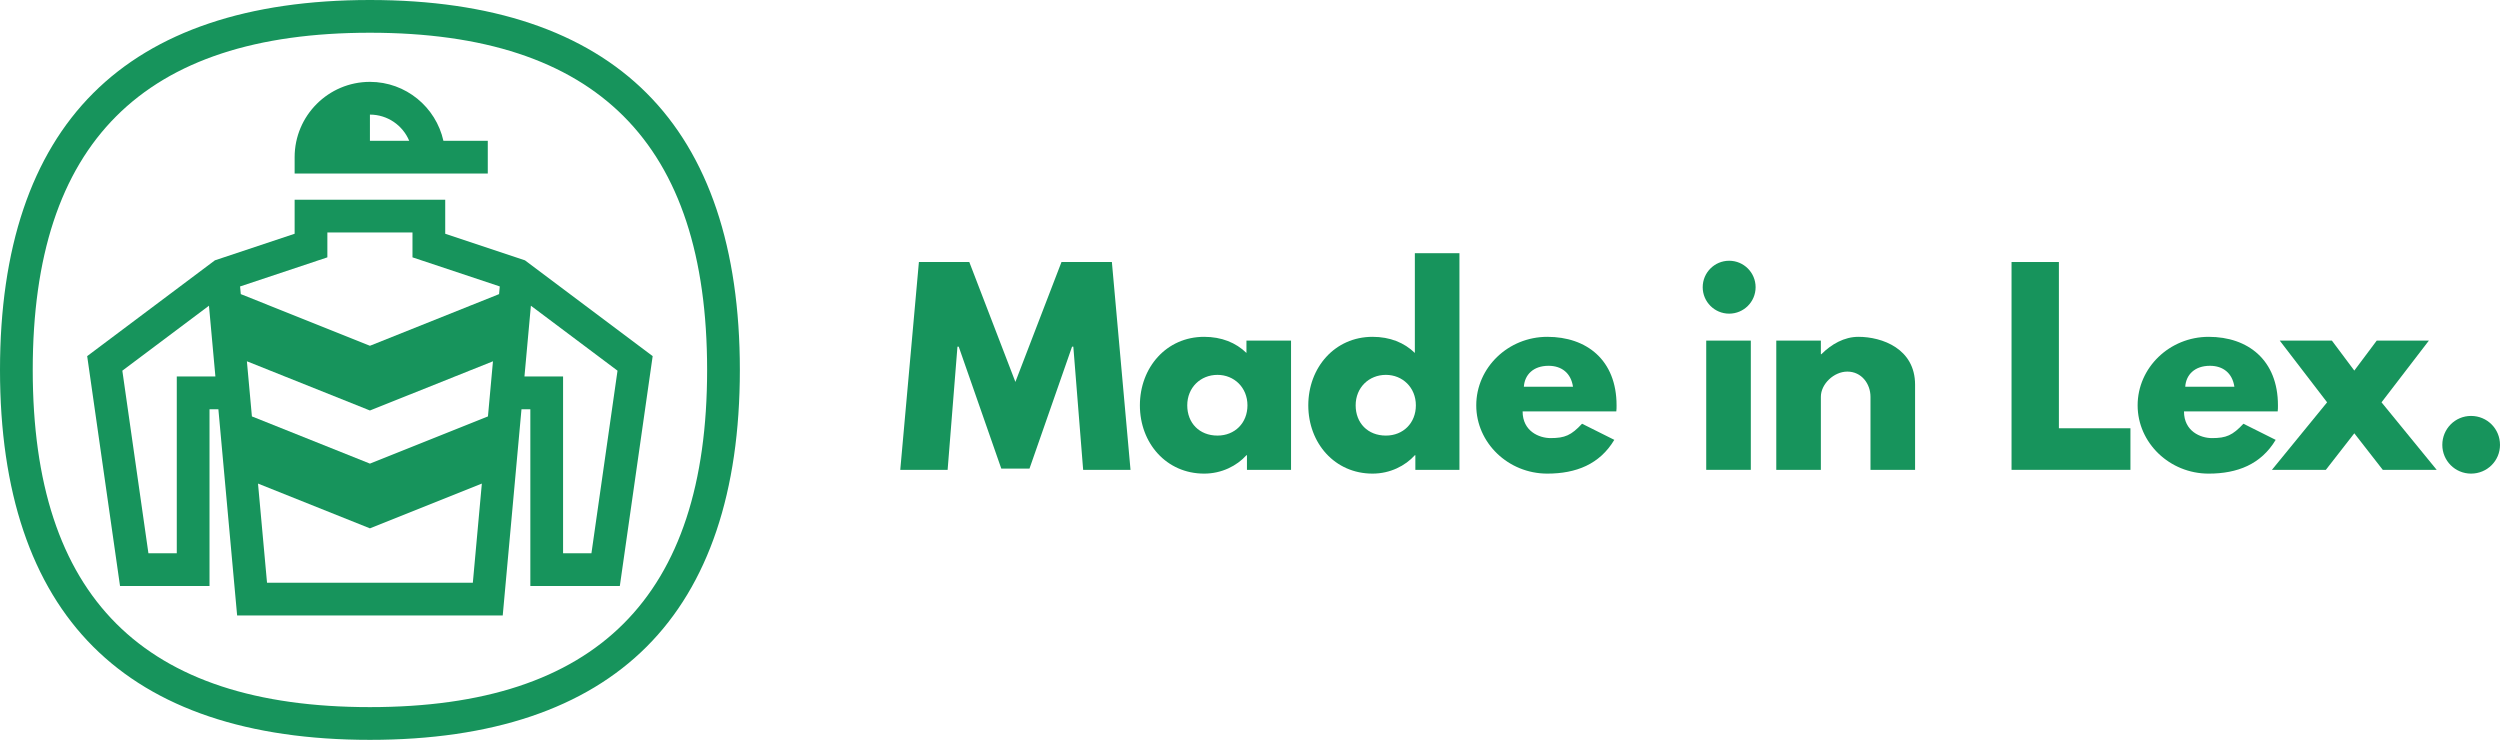
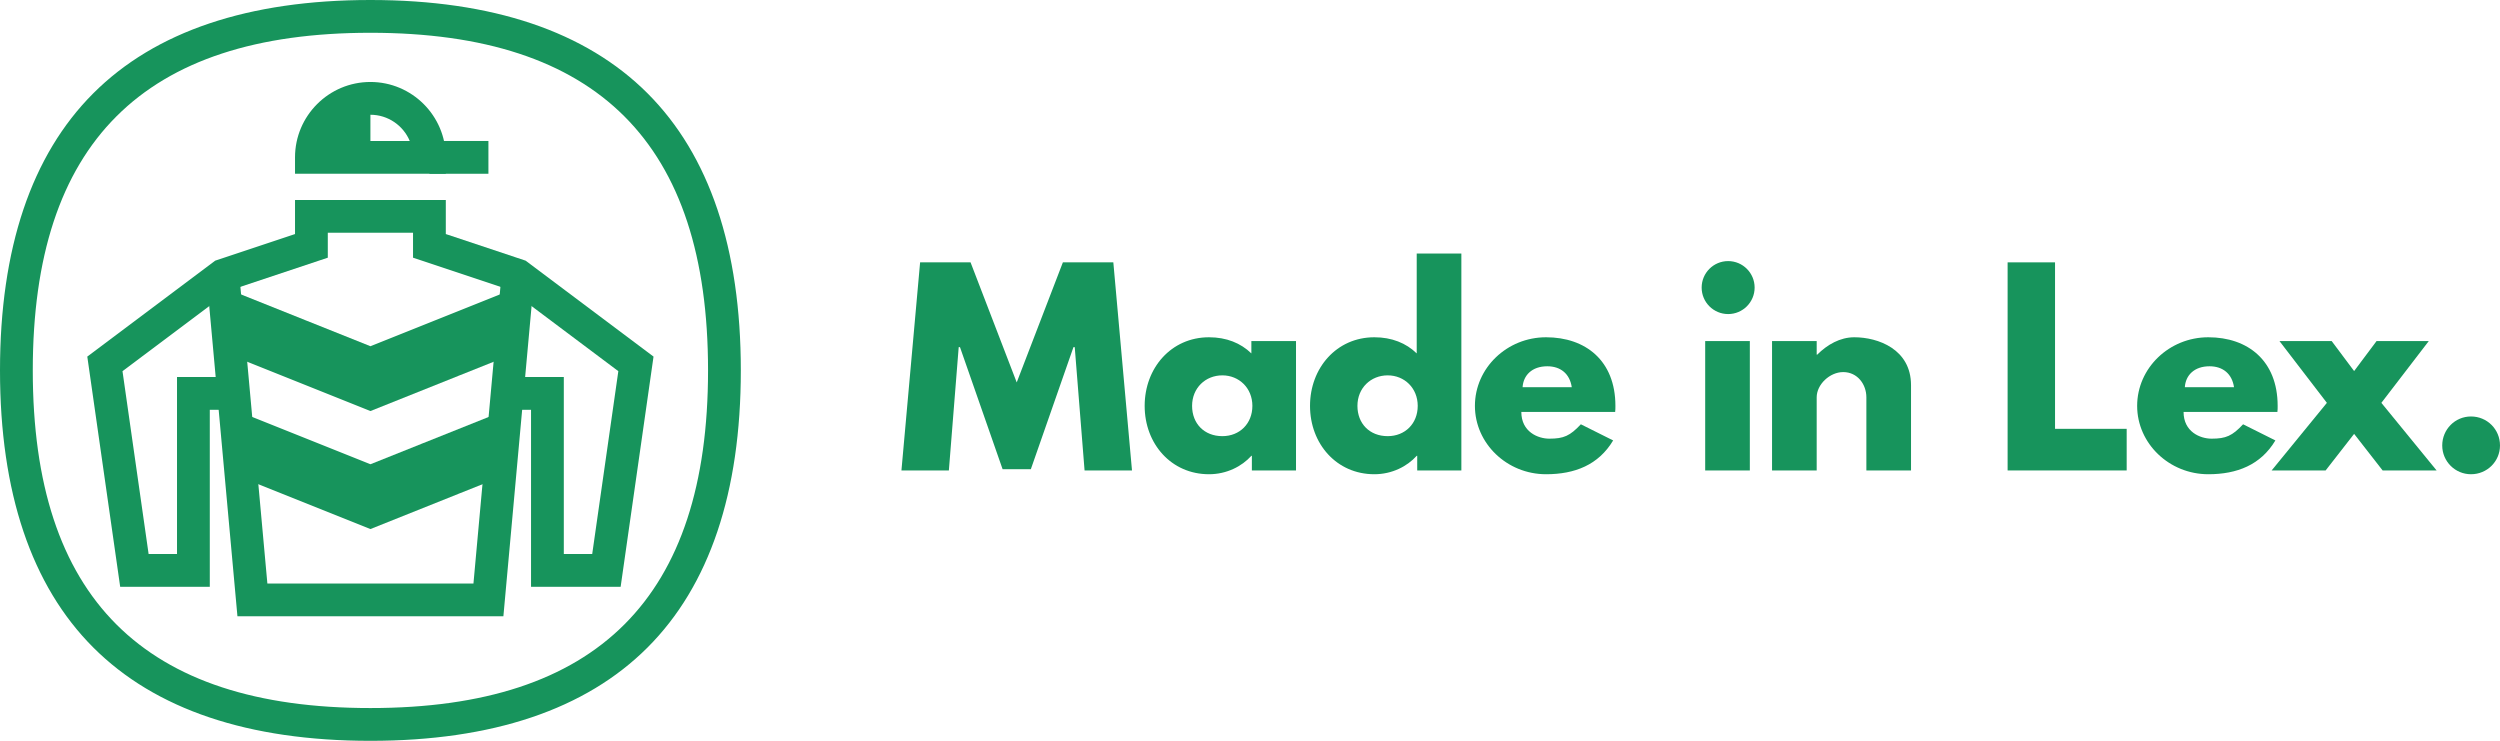
- <svg xmlns="http://www.w3.org/2000/svg" version="1.1" id="Layer_1" x="0px" y="0px" width="763.664px" height="226px" viewBox="0 0 763.664 226" enable-background="new 0 0 763.664 226" xml:space="preserve">
+ <svg xmlns="http://www.w3.org/2000/svg" version="1.1" id="Layer_1" x="0px" y="0px" width="762.663px" height="226px" viewBox="14.037 -154.007 762.663 226" enable-background="new 14.037 -154.007 762.663 226" xml:space="preserve">
  <g>
-     <path fill="#17945C" d="M113,0C75.794,0,47.352,9.577,28.464,28.464C9.576,47.351,0,75.794,0,113s9.577,65.646,28.464,84.535   C47.351,216.423,75.794,226,113,226s65.648-9.577,84.536-28.465C216.424,178.646,226,150.206,226,113s-9.577-65.648-28.464-84.536   C178.649,9.576,150.206,0,113,0z M113,216c-69.309,0-103-33.691-103-103C10,43.691,43.691,10,113,10s103,33.691,103,103   C216,182.309,182.309,216,113,216z" />
-     <path fill="#17945C" d="M136,71.403V61.007H90v10.396L65.649,79.52l-39.018,29.263l10.032,70.224H64v-54h2.707l5.728,63h81.132   l5.728-63H162v54h27.336l10.032-70.224L160.351,79.52L136,71.403z M149.053,127.2L113,141.622L76.947,127.2l-1.531-16.842   L113,125.393l37.584-15.034L149.053,127.2z M100,78.611v-7.604h26v7.604l26.662,8.887l-0.213,2.344L113,105.622l-39.449-15.78   l-0.213-2.344L100,78.611z M54,115.007v54h-8.664l-7.968-55.776l26.463-19.847l1.966,21.624L54,115.007L54,115.007z    M81.566,178.007l-2.753-30.289L113,161.393l34.188-13.677l-2.753,30.291H81.566z M180.664,169.007H172v-54h-11.798l1.966-21.624   l26.463,19.847L180.664,169.007z" />
-     <path fill="#17945C" d="M136,53.007h13v-10h-13.554c-2.29-10.285-11.481-18-22.446-18c-12.682,0-23,10.318-23,23v5h41H136z    M113,43.007v-8c5.397,0,10.037,3.306,12,8H113z" />
-     <polygon fill="#17945C" points="324.249,80.035 310.167,116.663 296.085,80.035 280.694,80.035 275,143.52 289.467,143.52    292.469,105.89 292.854,105.89 305.857,143.134 314.476,143.134 327.479,105.89 327.864,105.89 330.866,143.52 345.333,143.52    339.639,80.035  " />
-     <path fill="#17945C" d="M380.747,107.814c-3.231-3.155-7.618-4.925-12.928-4.925c-11.542,0-19.622,9.388-19.622,20.929   c0,11.543,8.08,20.854,19.622,20.854c5.387,0,10.004-2.385,12.928-5.616h0.154v4.463h13.466v-39.477h-13.62V107.814z    M371.898,133.055c-5.542,0-9.234-3.849-9.234-9.234c0-5.463,4.078-9.312,9.234-9.312c5.077,0,9.156,3.849,9.156,9.312   C381.056,129.206,377.207,133.055,371.898,133.055z" />
-     <path fill="#17945C" d="M432.189,107.814c-3.23-3.155-7.617-4.925-12.929-4.925c-11.541,0-19.621,9.388-19.621,20.929   c0,11.543,8.08,20.854,19.621,20.854c5.389,0,10.005-2.385,12.929-5.616h0.154v4.463h13.466V77.341h-13.62V107.814z    M423.341,133.055c-5.541,0-9.233-3.849-9.233-9.234c0-5.463,4.077-9.312,9.233-9.312c5.079,0,9.158,3.849,9.158,9.312   C432.499,129.206,428.651,133.055,423.341,133.055z" />
-     <path fill="#17945C" d="M472.646,102.889c-11.929,0-21.7,9.388-21.7,20.929c0,11.466,9.771,20.854,21.7,20.854   c8.771,0,16.005-2.848,20.468-10.312l-9.851-4.926c-3.31,3.541-5.231,4.388-9.618,4.388c-3.463,0-8.54-2.078-8.54-8.156h28.623   c0.078-0.463,0.078-1.31,0.078-1.849C493.808,109.969,484.649,102.889,472.646,102.889z M465.49,118.125   c0.229-3.616,2.848-6.387,7.541-6.387c4.001,0,6.848,2.231,7.463,6.387H465.49z" />
-     <circle fill="#17945C" cx="528.197" cy="87.73" r="8.08" />
-     <rect x="521.194" y="104.043" fill="#17945C" width="13.62" height="39.477" />
-     <path fill="#17945C" d="M567.678,102.889c-4.31,0-8.232,2.231-11.312,5.31h-0.154v-4.156h-13.62v39.477h13.62v-22.315   c0-3.925,4.002-7.695,8.08-7.695c4.386,0,7.078,3.771,7.078,7.695v22.315h13.621v-26.01   C584.991,106.505,574.91,102.889,567.678,102.889z" />
-     <polygon fill="#17945C" points="628.922,80.035 614.456,80.035 614.456,143.52 650.777,143.52 650.777,130.82 628.922,130.82  " />
-     <path fill="#17945C" d="M685.291,129.438c-3.308,3.539-5.231,4.387-9.618,4.387c-3.463,0-8.541-2.078-8.541-8.156h28.625   c0.077-0.463,0.077-1.309,0.077-1.848c0-13.852-9.157-20.93-21.161-20.93c-11.928,0-21.7,9.388-21.7,20.93   c0,11.465,9.772,20.854,21.7,20.854c8.771,0,16.006-2.848,20.469-10.312L685.291,129.438z M675.058,111.738   c4.002,0,6.851,2.231,7.466,6.387h-15.007C667.747,114.509,670.364,111.738,675.058,111.738z" />
-     <polygon fill="#17945C" points="741.938,104.043 726.01,104.043 719.16,113.2 712.312,104.043 696.384,104.043 710.851,122.896    693.998,143.52 710.466,143.52 719.16,132.359 727.856,143.52 744.323,143.52 727.472,122.896  " />
-     <path fill="#17945C" d="M754.814,127.052c-4.849,0-8.772,3.925-8.772,8.849c0,4.85,3.925,8.772,8.772,8.772   c4.925,0,8.85-3.924,8.85-8.772C763.664,130.977,759.739,127.052,754.814,127.052z" />
+     <path fill="#17945C" d="M127.037,71.993c-37.206,0-65.648-9.577-84.536-28.465S14.037-3.801,14.037-41.007   s9.577-65.648,28.464-84.536s47.33-28.464,84.536-28.464s65.648,9.577,84.536,28.464s28.464,47.33,28.464,84.536   s-9.577,65.647-28.464,84.535S164.243,71.993,127.037,71.993z M127.037-144.007c-69.309,0-103,33.691-103,103s33.691,103,103,103   s103-33.691,103-103S196.345-144.007,127.037-144.007z" />
+   </g>
+   <g>
+     <polygon fill="#17945C" points="167.603,34 86.471,34 77.057,-69.547 87.016,-70.453 95.603,24 158.471,24 167.057,-70.453    177.016,-69.547  " />
+   </g>
+   <g>
+     <polygon fill="#17945C" points="203.373,25 176.037,25 176.037,-29 172.037,-29 172.037,-39 186.037,-39 186.037,15 194.7,15    202.668,-40.776 169.686,-65.513 140.037,-75.396 140.037,-83 114.037,-83 114.037,-75.396 84.388,-65.513 51.405,-40.776    59.373,15 68.037,15 68.037,-39 82.037,-39 82.037,-29 78.037,-29 78.037,25 50.7,25 40.668,-45.224 79.686,-74.487    104.037,-82.604 104.037,-93 150.037,-93 150.037,-82.604 174.388,-74.487 213.405,-45.224  " />
+   </g>
+   <g>
+     <path fill="#17945C" d="M150.037-101h-46v-5c0-12.682,10.318-23,23-23s23,10.318,23,23V-101z M115.037-111h24   c-1.963-4.694-6.603-8-12-8S117-115.694,115.037-111z" />
+   </g>
+   <g>
+     <rect x="145.037" y="-111" fill="#17945C" width="18" height="10" />
+   </g>
+   <g>
+     <polygon fill="#17945C" points="127.037,-37.615 80.18,-56.357 83.894,-65.643 127.037,-48.385 170.18,-65.643 173.894,-56.357     " />
+   </g>
+   <g>
+     <polygon fill="#17945C" points="127.037,-28.615 80.18,-47.357 83.894,-56.643 127.037,-39.385 170.18,-56.643 173.894,-47.357     " />
+   </g>
+   <g>
+     <polygon fill="#17945C" points="127.037,-1.615 84.424,-18.66 88.138,-27.945 127.037,-12.385 165.935,-27.944 169.648,-18.659     " />
+   </g>
+   <g>
+     <polygon fill="#17945C" points="127.037,7.385 85.276,-9.318 88.99,-18.604 127.037,-3.385 165.084,-18.605 168.798,-9.32  " />
+   </g>
+   <g>
+     <g>
+       <path fill="#17945C" d="M341.901-48.117h-0.385l-13.004,37.244h-8.618L306.89-48.117h-0.385l-3.002,37.628h-14.467l5.694-63.483    h15.391l14.082,36.628l14.082-36.628h15.39l5.694,63.483h-14.467L341.901-48.117z" />
+     </g>
+     <g>
+       <path fill="#17945C" d="M382.857-51.118c5.309,0,9.695,1.77,12.928,4.925v-3.771h13.619v39.476h-13.465v-4.463h-0.154    c-2.924,3.232-7.541,5.617-12.928,5.617c-11.542,0-19.623-9.312-19.623-20.854S371.315-51.118,382.857-51.118z M386.936-20.953    c5.309,0,9.158-3.848,9.158-9.234c0-5.463-4.08-9.311-9.158-9.311c-5.156,0-9.234,3.848-9.234,9.311    C377.702-24.801,381.394-20.953,386.936-20.953z" />
+     </g>
+     <g>
+       <path fill="#17945C" d="M433.299-51.118c5.311,0,9.697,1.77,12.928,4.925v-30.473h13.621v66.177h-13.467v-4.463h-0.154    c-2.924,3.232-7.541,5.617-12.928,5.617c-11.541,0-19.621-9.312-19.621-20.854S421.758-51.118,433.299-51.118z M437.377-20.953    c5.311,0,9.158-3.848,9.158-9.234c0-5.463-4.078-9.311-9.158-9.311c-5.156,0-9.234,3.848-9.234,9.311    C428.143-24.801,431.836-20.953,437.377-20.953z" />
+     </g>
+     <g>
+       <path fill="#17945C" d="M478.141-28.34c0,6.078,5.078,8.156,8.541,8.156c4.387,0,6.309-0.847,9.619-4.387l9.85,4.925    c-4.463,7.464-11.697,10.312-20.469,10.312c-11.928,0-21.699-9.389-21.699-20.854c0-11.542,9.771-20.93,21.699-20.93    c12.004,0,21.162,7.08,21.162,20.93c0,0.539,0,1.385-0.078,1.848H478.141z M493.529-35.882c-0.615-4.155-3.461-6.387-7.463-6.387    c-4.693,0-7.311,2.771-7.541,6.387H493.529z" />
+     </g>
+     <g>
+       <path fill="#17945C" d="M549.312-66.277c0,4.463-3.617,8.08-8.08,8.08s-8.08-3.617-8.08-8.08s3.617-8.08,8.08-8.08    S549.312-70.74,549.312-66.277z M534.23-10.488h13.621v-39.476H534.23V-10.488z" />
+     </g>
+     <g>
+       <path fill="#17945C" d="M554.627-49.964h13.619v4.156h0.154c3.078-3.079,7.002-5.31,11.312-5.31    c7.232,0,17.312,3.616,17.312,14.621v26.009h-13.621v-22.315c0-3.925-2.691-7.695-7.078-7.695c-4.078,0-8.08,3.77-8.08,7.695    v22.315h-13.619V-49.964z" />
+     </g>
+     <g>
+       <path fill="#17945C" d="M640.957-23.186h21.855v12.697H626.49v-63.483h14.467V-23.186z" />
+     </g>
+     <g>
+       <path fill="#17945C" d="M680.168-28.34c0,6.078,5.078,8.156,8.541,8.156c4.387,0,6.311-0.847,9.617-4.387l9.852,4.925    c-4.463,7.464-11.697,10.312-20.469,10.312c-11.928,0-21.701-9.389-21.701-20.854c0-11.542,9.773-20.93,21.701-20.93    c12.004,0,21.16,7.08,21.16,20.93c0,0.539,0,1.385-0.076,1.848H680.168z M695.559-35.882c-0.615-4.155-3.463-6.387-7.465-6.387    c-4.693,0-7.311,2.771-7.541,6.387H695.559z" />
+     </g>
+     <g>
+       <path fill="#17945C" d="M740.893-10.488l-8.697-11.158l-8.693,11.158h-16.469l16.854-20.623L709.42-49.964h15.928l6.848,9.157    l6.85-9.157h15.93l-14.467,18.853l16.852,20.623H740.893z" />
+     </g>
+     <g>
+       <path fill="#17945C" d="M776.699-18.106c0,4.849-3.924,8.772-8.85,8.772c-4.848,0-8.771-3.924-8.771-8.772    c0-4.925,3.924-8.849,8.771-8.849C772.775-26.955,776.699-23.031,776.699-18.106z" />
+     </g>
+   </g>
+   <g>
+     <path fill="#17945C" d="M109.037-106h18v-18C117.096-124,109.037-115.941,109.037-106z" />
  </g>
</svg>
